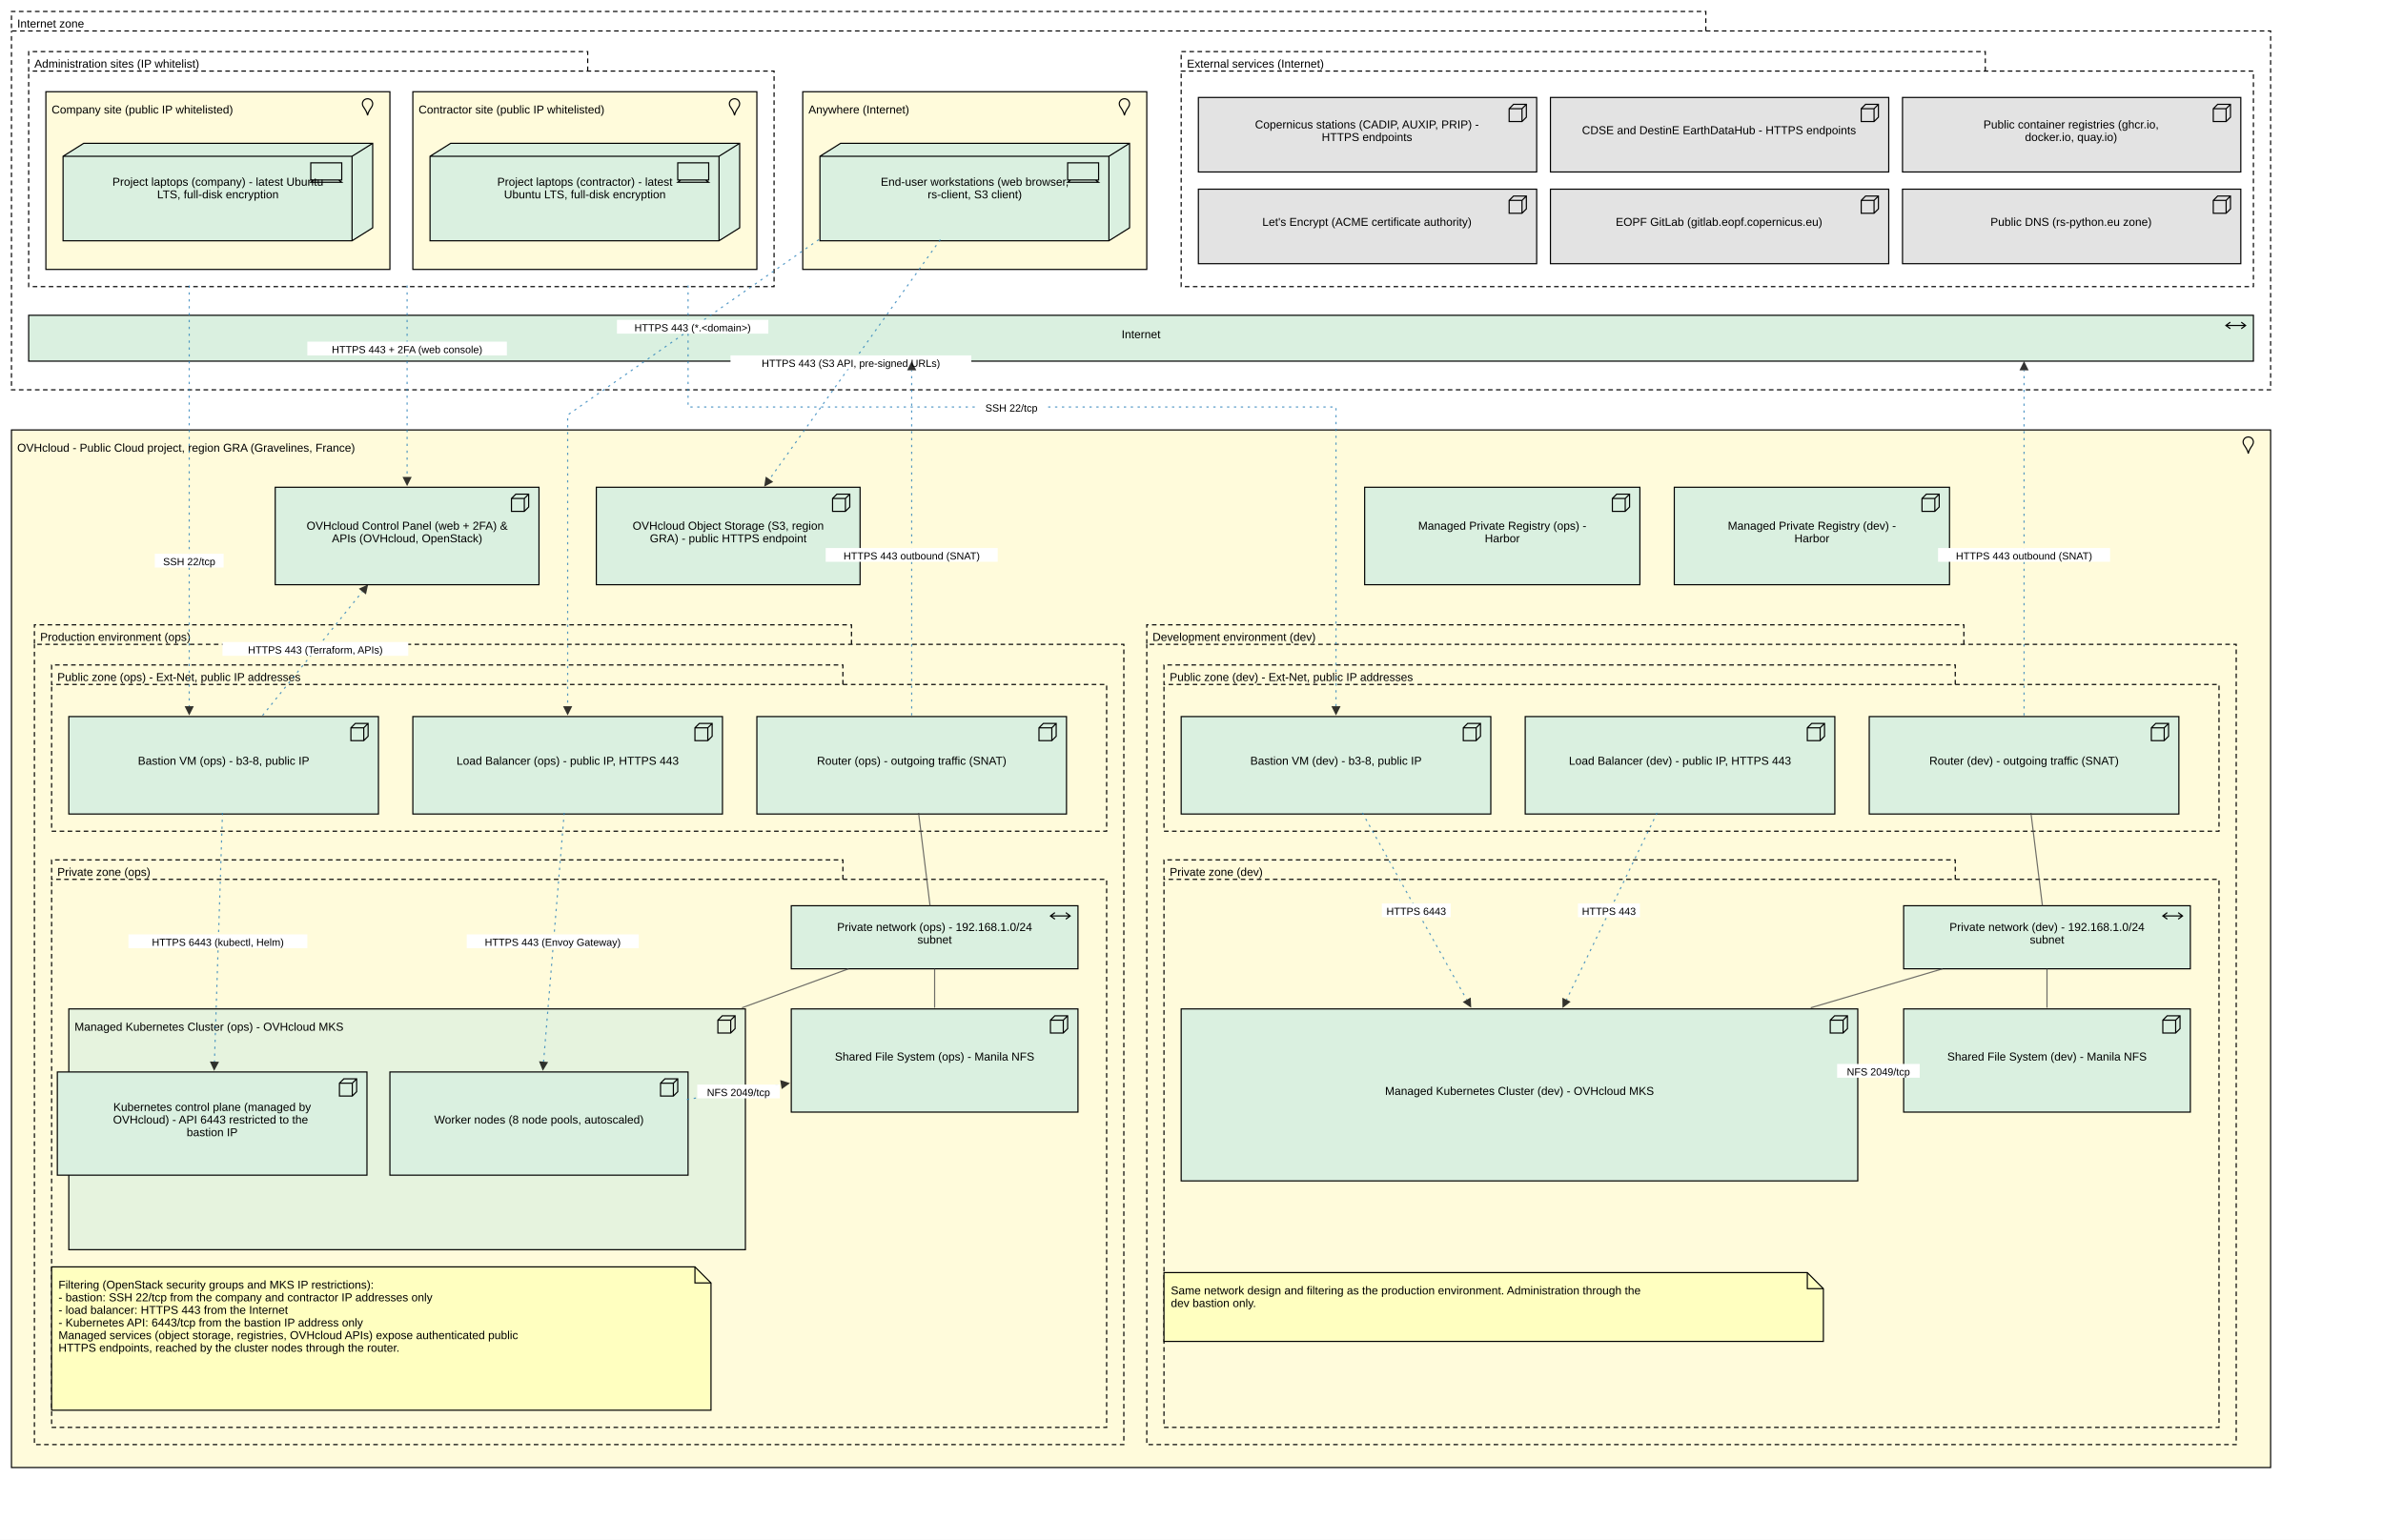
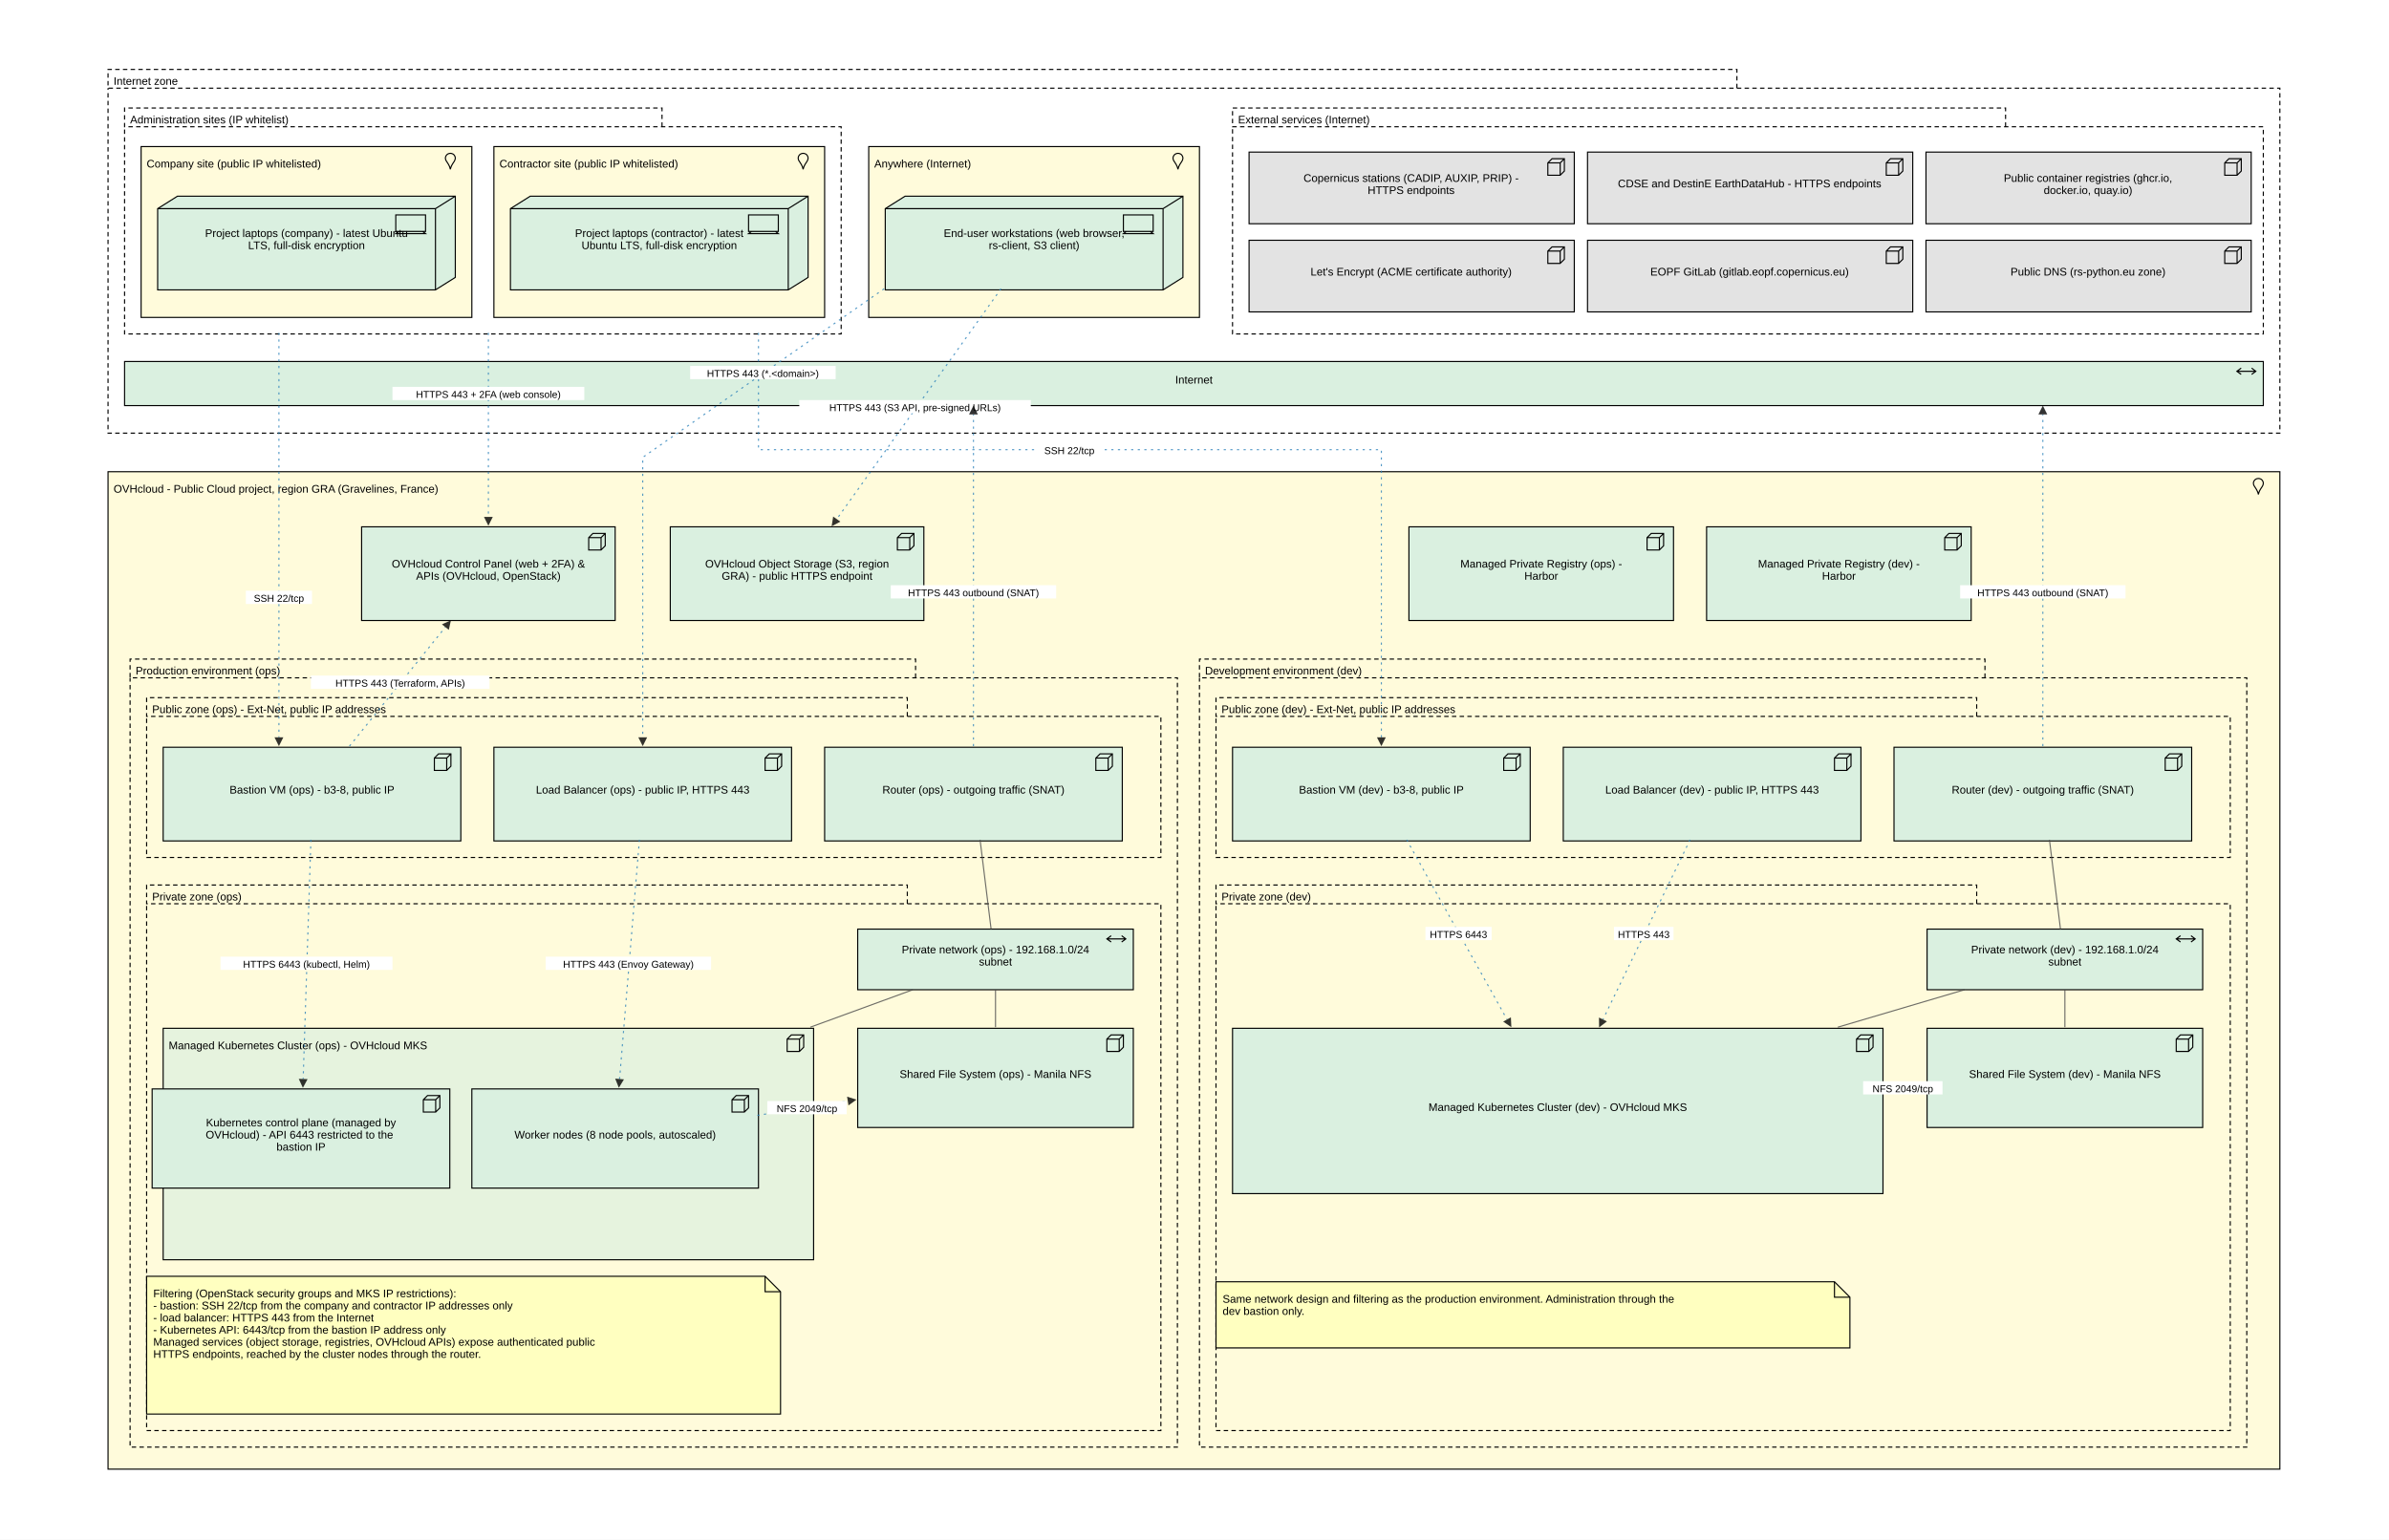
- <svg xmlns="http://www.w3.org/2000/svg" width="2078" height="1343" viewBox="0 0 2078 1343">
+ <svg xmlns="http://www.w3.org/2000/svg" width="2167" height="1397" viewBox="-88 -53 2167 1397">
  <defs>
    <marker id="arrowhead" markerWidth="8" markerHeight="8" refX="6" refY="4" orient="auto">
      <polygon points="0 0, 8 4, 0 8" fill="black" />
    </marker>
    <marker id="arrow-filled" markerWidth="8" markerHeight="8" refX="0" refY="4" orient="auto">
      <polygon points="0 0, 8 4, 0 8" fill="black" />
    </marker>
    <marker id="arrow-hollow" markerWidth="8" markerHeight="8" refX="0" refY="4" orient="auto">
      <polygon points="0 0, 8 4, 0 8" fill="white" stroke="black" stroke-width="1" />
    </marker>
    <marker id="arrow-start" markerWidth="8" markerHeight="8" refX="0" refY="4" orient="auto">
      <polygon points="8 0, 0 4, 8 8" fill="black" />
    </marker>
    <marker id="diamond-filled" markerWidth="8" markerHeight="8" refX="8" refY="4" orient="auto">
      <polygon points="4 0, 8 4, 4 8, 0 4" fill="black" />
    </marker>
    <marker id="diamond-hollow" markerWidth="8" markerHeight="8" refX="8" refY="4" orient="auto">
      <polygon points="4 0, 8 4, 4 8, 0 4" fill="white" stroke="black" stroke-width="1" />
    </marker>
  </defs>
-   <rect x="0" y="0" width="2078" height="1343" fill="white" stroke="none" />
+   <rect x="-88" y="-53" width="2167" height="1397" fill="white" stroke="none" />
  <g class="node">
    <path d="M 1487.5 27.0 L 1487.5 10.0 L 10.0 10.0 L 10.0 27.0 L 1980.0 27.0 L 1980.0 340.0 L 10.0 340.0 L 10.0 27.0" fill="none" stroke="black" stroke-width="1" stroke-dasharray="4,3" />
    <text x="15" y="24" text-anchor="start" font-family="Arial, sans-serif" font-size="10" fill="black">Internet zone</text>
    <g class="node">
      <path d="M 512.5 62.0 L 512.5 45.0 L 25.0 45.0 L 25.0 62.0 L 675.0 62.0 L 675.0 250.0 L 25.0 250.0 L 25.0 62.0" fill="none" stroke="black" stroke-width="1" stroke-dasharray="4,3" />
      <text x="30" y="59" text-anchor="start" font-family="Arial, sans-serif" font-size="10" fill="black">Administration sites (IP whitelist)</text>
      <g class="node">
        <rect x="40" y="80" width="300" height="155" fill="#fffbdb" stroke="none" />
        <rect x="40" y="80" width="300" height="155" fill="none" stroke="black" stroke-width="1" />
        <path d="M 320.5 100.6 C 320.2 98.9 319.6 97.6 318.9 96.3 C 318.4 95.4 317.7 94.5 317.2 93.6 C 317 93.3 316.8 93 316.6 92.7 C 316.3 92.1 316 91.4 316 90.4 C 316 89.5 316.3 88.8 316.7 88.2 C 317.3 87.2 318.4 86.4 319.8 86.2 C 321 86 322.1 86.3 322.8 86.7 C 323.5 87.1 324 87.6 324.3 88.2 C 324.7 88.8 325 89.5 325 90.4 C 325 90.9 324.9 91.3 324.8 91.7 C 324.7 92.1 324.5 92.4 324.4 92.7 C 324.1 93.4 323.7 93.9 323.3 94.5 C 322.1 96.3 321 98.1 320.5 100.6 Z" fill="none" stroke="black" stroke-width="1" />
        <text x="45" y="99" text-anchor="start" font-family="Arial, sans-serif" font-size="10" fill="black">Company site (public IP whitelisted)</text>
        <g class="node">
          <path d="M 55 136.3 L 73 125 L 325 125 L 325 198.7 L 307 210 L 55 210 Z M 55 136.3 L 307 136.3 L 307 210 M 325 125 L 307 136.3 M 273.7 157 L 271 159 L 298 159 L 295.3 157 M 271 142 L 298 142 L 298 157 L 271 157 Z" fill="#daf0e0" stroke="none" />
          <path d="M 55 136.3 L 73 125 L 325 125 L 325 198.7 L 307 210 L 55 210 Z M 55 136.3 L 307 136.3 L 307 210 M 325 125 L 307 136.3 M 273.7 157 L 271 159 L 298 159 L 295.3 157 M 271 142 L 298 142 L 298 157 L 271 157 Z" fill="none" stroke="black" stroke-width="1" />
          <text x="190" y="162" text-anchor="middle" font-family="Arial, sans-serif" font-size="10" fill="black">Project laptops (company) - latest Ubuntu<tspan x="190" dy="11">LTS, full-disk encryption</tspan>
          </text>
        </g>
      </g>
      <g class="node">
        <rect x="360" y="80" width="300" height="155" fill="#fffbdb" stroke="none" />
        <rect x="360" y="80" width="300" height="155" fill="none" stroke="black" stroke-width="1" />
        <path d="M 640.5 100.6 C 640.2 98.9 639.6 97.6 638.9 96.3 C 638.4 95.4 637.7 94.5 637.2 93.6 C 637 93.3 636.8 93 636.6 92.7 C 636.3 92.1 636 91.4 636 90.4 C 636 89.5 636.3 88.8 636.7 88.2 C 637.3 87.2 638.4 86.4 639.8 86.2 C 641 86 642.1 86.3 642.8 86.7 C 643.5 87.1 644 87.6 644.3 88.2 C 644.7 88.8 645 89.5 645 90.4 C 645 90.9 644.9 91.3 644.8 91.7 C 644.7 92.1 644.5 92.4 644.4 92.7 C 644.1 93.4 643.7 93.9 643.3 94.5 C 642.1 96.3 641 98.1 640.5 100.6 Z" fill="none" stroke="black" stroke-width="1" />
        <text x="365" y="99" text-anchor="start" font-family="Arial, sans-serif" font-size="10" fill="black">Contractor site (public IP whitelisted)</text>
        <g class="node">
          <path d="M 375 136.3 L 393 125 L 645 125 L 645 198.7 L 627 210 L 375 210 Z M 375 136.3 L 627 136.3 L 627 210 M 645 125 L 627 136.3 M 593.7 157 L 591 159 L 618 159 L 615.3 157 M 591 142 L 618 142 L 618 157 L 591 157 Z" fill="#daf0e0" stroke="none" />
          <path d="M 375 136.3 L 393 125 L 645 125 L 645 198.7 L 627 210 L 375 210 Z M 375 136.3 L 627 136.3 L 627 210 M 645 125 L 627 136.3 M 593.7 157 L 591 159 L 618 159 L 615.3 157 M 591 142 L 618 142 L 618 157 L 591 157 Z" fill="none" stroke="black" stroke-width="1" />
          <text x="510" y="162" text-anchor="middle" font-family="Arial, sans-serif" font-size="10" fill="black">Project laptops (contractor) - latest<tspan x="510" dy="11">Ubuntu LTS, full-disk encryption</tspan>
          </text>
        </g>
      </g>
    </g>
    <g class="node">
      <rect x="700" y="80" width="300" height="155" fill="#fffbdb" stroke="none" />
      <rect x="700" y="80" width="300" height="155" fill="none" stroke="black" stroke-width="1" />
      <path d="M 980.5 100.6 C 980.2 98.9 979.6 97.6 978.9 96.3 C 978.4 95.4 977.7 94.5 977.2 93.6 C 977 93.3 976.8 93 976.6 92.7 C 976.3 92.1 976 91.4 976 90.4 C 976 89.5 976.3 88.8 976.7 88.2 C 977.3 87.2 978.4 86.4 979.8 86.2 C 981 86 982.1 86.3 982.8 86.7 C 983.5 87.1 984 87.6 984.3 88.2 C 984.7 88.8 985 89.5 985 90.4 C 985 90.9 984.9 91.3 984.8 91.7 C 984.7 92.1 984.5 92.4 984.4 92.7 C 984.1 93.4 983.7 93.9 983.3 94.5 C 982.1 96.3 981 98.1 980.5 100.6 Z" fill="none" stroke="black" stroke-width="1" />
      <text x="705" y="99" text-anchor="start" font-family="Arial, sans-serif" font-size="10" fill="black">Anywhere (Internet)</text>
      <g class="node">
        <path d="M 715 136.3 L 733 125 L 985 125 L 985 198.7 L 967 210 L 715 210 Z M 715 136.3 L 967 136.3 L 967 210 M 985 125 L 967 136.3 M 933.7 157 L 931 159 L 958 159 L 955.3 157 M 931 142 L 958 142 L 958 157 L 931 157 Z" fill="#daf0e0" stroke="none" />
        <path d="M 715 136.3 L 733 125 L 985 125 L 985 198.7 L 967 210 L 715 210 Z M 715 136.3 L 967 136.3 L 967 210 M 985 125 L 967 136.3 M 933.7 157 L 931 159 L 958 159 L 955.3 157 M 931 142 L 958 142 L 958 157 L 931 157 Z" fill="none" stroke="black" stroke-width="1" />
        <text x="850" y="162" text-anchor="middle" font-family="Arial, sans-serif" font-size="10" fill="black">End-user workstations (web browser,<tspan x="850" dy="11">rs-client, S3 client)</tspan>
        </text>
      </g>
    </g>
    <g class="node">
      <path d="M 1731.2 62.0 L 1731.2 45.0 L 1030.0 45.0 L 1030.0 62.0 L 1965.0 62.0 L 1965.0 250.0 L 1030.0 250.0 L 1030.0 62.0" fill="none" stroke="black" stroke-width="1" stroke-dasharray="4,3" />
      <text x="1035" y="59" text-anchor="start" font-family="Arial, sans-serif" font-size="10" fill="black">External services (Internet)</text>
      <g class="node">
        <rect x="1045" y="85" width="295" height="65" fill="#E3E3E3" stroke="none" />
        <rect x="1045" y="85" width="295" height="65" fill="none" stroke="black" stroke-width="1" />
        <path d="M 1316 94.8 L 1319.8 91 L 1331 91 L 1331 102.2 L 1327.2 106 L 1316 106 Z M 1316 94.8 L 1327.2 94.8 L 1327.2 106 M 1331 91 L 1327.2 94.8" fill="none" stroke="black" stroke-width="1" />
        <text x="1192" y="112" text-anchor="middle" font-family="Arial, sans-serif" font-size="10" fill="black">Copernicus stations (CADIP, AUXIP, PRIP) -<tspan x="1192" dy="11">HTTPS endpoints</tspan>
        </text>
      </g>
      <g class="node">
        <rect x="1352" y="85" width="295" height="65" fill="#E3E3E3" stroke="none" />
        <rect x="1352" y="85" width="295" height="65" fill="none" stroke="black" stroke-width="1" />
        <path d="M 1623 94.8 L 1626.8 91 L 1638 91 L 1638 102.2 L 1634.2 106 L 1623 106 Z M 1623 94.8 L 1634.2 94.8 L 1634.2 106 M 1638 91 L 1634.2 94.8" fill="none" stroke="black" stroke-width="1" />
        <text x="1499" y="117" text-anchor="middle" font-family="Arial, sans-serif" font-size="10" fill="black">CDSE and DestinE EarthDataHub - HTTPS endpoints</text>
      </g>
      <g class="node">
        <rect x="1659" y="85" width="295" height="65" fill="#E3E3E3" stroke="none" />
        <rect x="1659" y="85" width="295" height="65" fill="none" stroke="black" stroke-width="1" />
        <path d="M 1930 94.8 L 1933.8 91 L 1945 91 L 1945 102.2 L 1941.2 106 L 1930 106 Z M 1930 94.8 L 1941.2 94.8 L 1941.2 106 M 1945 91 L 1941.2 94.8" fill="none" stroke="black" stroke-width="1" />
        <text x="1806" y="112" text-anchor="middle" font-family="Arial, sans-serif" font-size="10" fill="black">Public container registries (ghcr.io,<tspan x="1806" dy="11">docker.io, quay.io)</tspan>
        </text>
      </g>
      <g class="node">
        <rect x="1045" y="165" width="295" height="65" fill="#E3E3E3" stroke="none" />
        <rect x="1045" y="165" width="295" height="65" fill="none" stroke="black" stroke-width="1" />
        <path d="M 1316 174.8 L 1319.8 171 L 1331 171 L 1331 182.2 L 1327.2 186 L 1316 186 Z M 1316 174.8 L 1327.2 174.8 L 1327.2 186 M 1331 171 L 1327.2 174.8" fill="none" stroke="black" stroke-width="1" />
        <text x="1192" y="197" text-anchor="middle" font-family="Arial, sans-serif" font-size="10" fill="black">Let's Encrypt (ACME certificate authority)</text>
      </g>
      <g class="node">
        <rect x="1352" y="165" width="295" height="65" fill="#E3E3E3" stroke="none" />
        <rect x="1352" y="165" width="295" height="65" fill="none" stroke="black" stroke-width="1" />
        <path d="M 1623 174.8 L 1626.8 171 L 1638 171 L 1638 182.2 L 1634.2 186 L 1623 186 Z M 1623 174.8 L 1634.2 174.8 L 1634.2 186 M 1638 171 L 1634.2 174.8" fill="none" stroke="black" stroke-width="1" />
        <text x="1499" y="197" text-anchor="middle" font-family="Arial, sans-serif" font-size="10" fill="black">EOPF GitLab (gitlab.eopf.copernicus.eu)</text>
      </g>
      <g class="node">
        <rect x="1659" y="165" width="295" height="65" fill="#E3E3E3" stroke="none" />
        <rect x="1659" y="165" width="295" height="65" fill="none" stroke="black" stroke-width="1" />
        <path d="M 1930 174.8 L 1933.8 171 L 1945 171 L 1945 182.2 L 1941.2 186 L 1930 186 Z M 1930 174.8 L 1941.2 174.8 L 1941.2 186 M 1945 171 L 1941.2 174.8" fill="none" stroke="black" stroke-width="1" />
        <text x="1806" y="197" text-anchor="middle" font-family="Arial, sans-serif" font-size="10" fill="black">Public DNS (rs-python.eu zone)</text>
      </g>
    </g>
    <g class="node">
      <rect x="25" y="275" width="1940" height="40" fill="#daf0e0" stroke="none" />
      <rect x="25" y="275" width="1940" height="40" fill="none" stroke="black" stroke-width="1" />
      <path d="M 1941 283.9 L 1958.2 283.9 M 1954.4 281 L 1958.2 283.9 L 1954.4 286.7 M 1944.9 286.7 L 1941 283.9 L 1944.9 281" fill="none" stroke="black" stroke-width="1" />
      <text x="995" y="295" text-anchor="middle" font-family="Arial, sans-serif" font-size="10" fill="black">Internet</text>
    </g>
  </g>
  <g class="node">
    <rect x="10" y="375" width="1970" height="905" fill="#fffbdb" stroke="none" />
    <rect x="10" y="375" width="1970" height="905" fill="none" stroke="black" stroke-width="1" />
    <path d="M 1960.5 395.6 C 1960.2 393.9 1959.6 392.6 1958.9 391.3 C 1958.4 390.4 1957.7 389.5 1957.2 388.6 C 1957 388.3 1956.8 388 1956.6 387.7 C 1956.3 387.1 1956 386.4 1956 385.4 C 1956 384.5 1956.3 383.8 1956.7 383.2 C 1957.3 382.2 1958.4 381.4 1959.8 381.2 C 1961 381 1962.1 381.3 1962.8 381.7 C 1963.5 382.1 1964 382.6 1964.3 383.2 C 1964.7 383.8 1965 384.5 1965 385.4 C 1965 385.9 1964.9 386.3 1964.8 386.7 C 1964.7 387.1 1964.5 387.4 1964.4 387.7 C 1964.1 388.4 1963.7 388.9 1963.3 389.5 C 1962.1 391.3 1961 393.1 1960.5 395.6 Z" fill="none" stroke="black" stroke-width="1" />
    <text x="15" y="394" text-anchor="start" font-family="Arial, sans-serif" font-size="10" fill="black">OVHcloud - Public Cloud project, region GRA (Gravelines, France)</text>
    <g class="node">
      <rect x="240" y="425" width="230" height="85" fill="#daf0e0" stroke="none" />
      <rect x="240" y="425" width="230" height="85" fill="none" stroke="black" stroke-width="1" />
      <path d="M 446 434.8 L 449.8 431 L 461 431 L 461 442.2 L 457.2 446 L 446 446 Z M 446 434.8 L 457.2 434.8 L 457.2 446 M 461 431 L 457.2 434.8" fill="none" stroke="black" stroke-width="1" />
      <text x="355" y="462" text-anchor="middle" font-family="Arial, sans-serif" font-size="10" fill="black">OVHcloud Control Panel (web + 2FA) &amp;<tspan x="355" dy="11">APIs (OVHcloud, OpenStack)</tspan>
      </text>
    </g>
    <g class="node">
      <rect x="520" y="425" width="230" height="85" fill="#daf0e0" stroke="none" />
      <rect x="520" y="425" width="230" height="85" fill="none" stroke="black" stroke-width="1" />
      <path d="M 726 434.8 L 729.8 431 L 741 431 L 741 442.2 L 737.2 446 L 726 446 Z M 726 434.8 L 737.2 434.8 L 737.2 446 M 741 431 L 737.2 434.8" fill="none" stroke="black" stroke-width="1" />
      <text x="635" y="462" text-anchor="middle" font-family="Arial, sans-serif" font-size="10" fill="black">OVHcloud Object Storage (S3, region<tspan x="635" dy="11">GRA) - public HTTPS endpoint</tspan>
      </text>
    </g>
    <g class="node">
      <rect x="1190" y="425" width="240" height="85" fill="#daf0e0" stroke="none" />
      <rect x="1190" y="425" width="240" height="85" fill="none" stroke="black" stroke-width="1" />
      <path d="M 1406 434.8 L 1409.8 431 L 1421 431 L 1421 442.2 L 1417.2 446 L 1406 446 Z M 1406 434.8 L 1417.2 434.8 L 1417.2 446 M 1421 431 L 1417.2 434.8" fill="none" stroke="black" stroke-width="1" />
      <text x="1310" y="462" text-anchor="middle" font-family="Arial, sans-serif" font-size="10" fill="black">Managed Private Registry (ops) -<tspan x="1310" dy="11">Harbor</tspan>
      </text>
    </g>
    <g class="node">
      <rect x="1460" y="425" width="240" height="85" fill="#daf0e0" stroke="none" />
      <rect x="1460" y="425" width="240" height="85" fill="none" stroke="black" stroke-width="1" />
      <path d="M 1676 434.8 L 1679.8 431 L 1691 431 L 1691 442.2 L 1687.2 446 L 1676 446 Z M 1676 434.8 L 1687.2 434.8 L 1687.2 446 M 1691 431 L 1687.2 434.8" fill="none" stroke="black" stroke-width="1" />
      <text x="1580" y="462" text-anchor="middle" font-family="Arial, sans-serif" font-size="10" fill="black">Managed Private Registry (dev) -<tspan x="1580" dy="11">Harbor</tspan>
      </text>
    </g>
    <g class="node">
      <path d="M 742.5 562.0 L 742.5 545.0 L 30.0 545.0 L 30.0 562.0 L 980.0 562.0 L 980.0 1260.0 L 30.0 1260.0 L 30.0 562.0" fill="none" stroke="black" stroke-width="1" stroke-dasharray="4,3" />
      <text x="35" y="559" text-anchor="start" font-family="Arial, sans-serif" font-size="10" fill="black">Production environment (ops)</text>
      <g class="node">
        <path d="M 735.0 597.0 L 735.0 580.0 L 45.0 580.0 L 45.0 597.0 L 965.0 597.0 L 965.0 725.0 L 45.0 725.0 L 45.0 597.0" fill="none" stroke="black" stroke-width="1" stroke-dasharray="4,3" />
        <text x="50" y="594" text-anchor="start" font-family="Arial, sans-serif" font-size="10" fill="black">Public zone (ops) - Ext-Net, public IP addresses</text>
        <g class="node">
          <rect x="60" y="625" width="270" height="85" fill="#daf0e0" stroke="none" />
          <rect x="60" y="625" width="270" height="85" fill="none" stroke="black" stroke-width="1" />
          <path d="M 306 634.8 L 309.8 631 L 321 631 L 321 642.2 L 317.2 646 L 306 646 Z M 306 634.8 L 317.2 634.8 L 317.2 646 M 321 631 L 317.2 634.8" fill="none" stroke="black" stroke-width="1" />
          <text x="195" y="667" text-anchor="middle" font-family="Arial, sans-serif" font-size="10" fill="black">Bastion VM (ops) - b3-8, public IP</text>
        </g>
        <g class="node">
          <rect x="360" y="625" width="270" height="85" fill="#daf0e0" stroke="none" />
          <rect x="360" y="625" width="270" height="85" fill="none" stroke="black" stroke-width="1" />
          <path d="M 606 634.8 L 609.8 631 L 621 631 L 621 642.2 L 617.2 646 L 606 646 Z M 606 634.8 L 617.2 634.8 L 617.2 646 M 621 631 L 617.2 634.8" fill="none" stroke="black" stroke-width="1" />
          <text x="495" y="667" text-anchor="middle" font-family="Arial, sans-serif" font-size="10" fill="black">Load Balancer (ops) - public IP, HTTPS 443</text>
        </g>
        <g class="node">
          <rect x="660" y="625" width="270" height="85" fill="#daf0e0" stroke="none" />
          <rect x="660" y="625" width="270" height="85" fill="none" stroke="black" stroke-width="1" />
          <path d="M 906 634.8 L 909.8 631 L 921 631 L 921 642.2 L 917.2 646 L 906 646 Z M 906 634.8 L 917.2 634.8 L 917.2 646 M 921 631 L 917.2 634.8" fill="none" stroke="black" stroke-width="1" />
          <text x="795" y="667" text-anchor="middle" font-family="Arial, sans-serif" font-size="10" fill="black">Router (ops) - outgoing traffic (SNAT)</text>
        </g>
      </g>
      <g class="node">
        <path d="M 735.0 767.0 L 735.0 750.0 L 45.0 750.0 L 45.0 767.0 L 965.0 767.0 L 965.0 1245.0 L 45.0 1245.0 L 45.0 767.0" fill="none" stroke="black" stroke-width="1" stroke-dasharray="4,3" />
        <text x="50" y="764" text-anchor="start" font-family="Arial, sans-serif" font-size="10" fill="black">Private zone (ops)</text>
        <g class="node">
          <rect x="690" y="790" width="250" height="55" fill="#daf0e0" stroke="none" />
          <rect x="690" y="790" width="250" height="55" fill="none" stroke="black" stroke-width="1" />
          <path d="M 916 798.9 L 933.2 798.9 M 929.4 796 L 933.2 798.9 L 929.4 801.7 M 919.9 801.7 L 916 798.9 L 919.9 796" fill="none" stroke="black" stroke-width="1" />
          <text x="815" y="812" text-anchor="middle" font-family="Arial, sans-serif" font-size="10" fill="black">Private network (ops) - 192.168.1.0/24<tspan x="815" dy="11">subnet</tspan>
          </text>
        </g>
        <g class="node">
          <rect x="60" y="880" width="590" height="210" fill="#E6F3DE" stroke="none" />
          <rect x="60" y="880" width="590" height="210" fill="none" stroke="black" stroke-width="1" />
          <path d="M 626 889.8 L 629.8 886 L 641 886 L 641 897.2 L 637.2 901 L 626 901 Z M 626 889.8 L 637.2 889.8 L 637.2 901 M 641 886 L 637.2 889.8" fill="none" stroke="black" stroke-width="1" />
          <text x="65" y="899" text-anchor="start" font-family="Arial, sans-serif" font-size="10" fill="black">Managed Kubernetes Cluster (ops) - OVHcloud MKS</text>
          <g class="node">
            <rect x="50" y="935" width="270" height="90" fill="#daf0e0" stroke="none" />
            <rect x="50" y="935" width="270" height="90" fill="none" stroke="black" stroke-width="1" />
            <path d="M 296 944.8 L 299.8 941 L 311 941 L 311 952.2 L 307.2 956 L 296 956 Z M 296 944.8 L 307.2 944.8 L 307.2 956 M 311 941 L 307.2 944.8" fill="none" stroke="black" stroke-width="1" />
            <text x="185" y="969" text-anchor="middle" font-family="Arial, sans-serif" font-size="10" fill="black">Kubernetes control plane (managed by<tspan x="185" dy="11">OVHcloud) - API 6443 restricted to the</tspan>
              <tspan x="185" dy="11">bastion IP</tspan>
            </text>
          </g>
          <g class="node">
            <rect x="340" y="935" width="260" height="90" fill="#daf0e0" stroke="none" />
            <rect x="340" y="935" width="260" height="90" fill="none" stroke="black" stroke-width="1" />
            <path d="M 576 944.8 L 579.8 941 L 591 941 L 591 952.2 L 587.2 956 L 576 956 Z M 576 944.8 L 587.2 944.8 L 587.2 956 M 591 941 L 587.2 944.8" fill="none" stroke="black" stroke-width="1" />
            <text x="470" y="980" text-anchor="middle" font-family="Arial, sans-serif" font-size="10" fill="black">Worker nodes (8 node pools, autoscaled)</text>
          </g>
        </g>
        <g class="node">
          <rect x="690" y="880" width="250" height="90" fill="#daf0e0" stroke="none" />
          <rect x="690" y="880" width="250" height="90" fill="none" stroke="black" stroke-width="1" />
          <path d="M 916 889.8 L 919.8 886 L 931 886 L 931 897.2 L 927.2 901 L 916 901 Z M 916 889.8 L 927.2 889.8 L 927.2 901 M 931 886 L 927.2 889.8" fill="none" stroke="black" stroke-width="1" />
          <text x="815" y="925" text-anchor="middle" font-family="Arial, sans-serif" font-size="10" fill="black">Shared File System (ops) - Manila NFS</text>
        </g>
        <g class="node">
          <path d="M 45.0 1105.0 L 606.0 1105.0 L 620.0 1119.0 L 620.0 1230.0 L 45.0 1230.0 Z" fill="#FFFFC0" stroke="black" stroke-width="1" />
          <path d="M 606.0 1105.0 L 606.0 1119.0 L 620.0 1119.0" fill="none" stroke="black" stroke-width="1" />
          <text x="51" y="1124" text-anchor="start" font-family="Arial, sans-serif" font-size="10" fill="black">Filtering (OpenStack security groups and MKS IP restrictions):<tspan x="51" dy="11">- bastion: SSH 22/tcp from the company and contractor IP addresses only</tspan>
            <tspan x="51" dy="11">- load balancer: HTTPS 443 from the Internet</tspan>
            <tspan x="51" dy="11">- Kubernetes API: 6443/tcp from the bastion IP address only</tspan>
            <tspan x="51" dy="11">Managed services (object storage, registries, OVHcloud APIs) expose authenticated public</tspan>
            <tspan x="51" dy="11">HTTPS endpoints, reached by the cluster nodes through the router.</tspan>
          </text>
        </g>
      </g>
    </g>
    <g class="node">
      <path d="M 1712.5 562.0 L 1712.5 545.0 L 1000.0 545.0 L 1000.0 562.0 L 1950.0 562.0 L 1950.0 1260.0 L 1000.0 1260.0 L 1000.0 562.0" fill="none" stroke="black" stroke-width="1" stroke-dasharray="4,3" />
      <text x="1005" y="559" text-anchor="start" font-family="Arial, sans-serif" font-size="10" fill="black">Development environment (dev)</text>
      <g class="node">
        <path d="M 1705.0 597.0 L 1705.0 580.0 L 1015.0 580.0 L 1015.0 597.0 L 1935.0 597.0 L 1935.0 725.0 L 1015.0 725.0 L 1015.0 597.0" fill="none" stroke="black" stroke-width="1" stroke-dasharray="4,3" />
        <text x="1020" y="594" text-anchor="start" font-family="Arial, sans-serif" font-size="10" fill="black">Public zone (dev) - Ext-Net, public IP addresses</text>
        <g class="node">
          <rect x="1030" y="625" width="270" height="85" fill="#daf0e0" stroke="none" />
          <rect x="1030" y="625" width="270" height="85" fill="none" stroke="black" stroke-width="1" />
          <path d="M 1276 634.8 L 1279.8 631 L 1291 631 L 1291 642.2 L 1287.2 646 L 1276 646 Z M 1276 634.8 L 1287.2 634.8 L 1287.2 646 M 1291 631 L 1287.2 634.8" fill="none" stroke="black" stroke-width="1" />
          <text x="1165" y="667" text-anchor="middle" font-family="Arial, sans-serif" font-size="10" fill="black">Bastion VM (dev) - b3-8, public IP</text>
        </g>
        <g class="node">
          <rect x="1330" y="625" width="270" height="85" fill="#daf0e0" stroke="none" />
          <rect x="1330" y="625" width="270" height="85" fill="none" stroke="black" stroke-width="1" />
          <path d="M 1576 634.8 L 1579.8 631 L 1591 631 L 1591 642.2 L 1587.2 646 L 1576 646 Z M 1576 634.8 L 1587.2 634.8 L 1587.2 646 M 1591 631 L 1587.2 634.8" fill="none" stroke="black" stroke-width="1" />
          <text x="1465" y="667" text-anchor="middle" font-family="Arial, sans-serif" font-size="10" fill="black">Load Balancer (dev) - public IP, HTTPS 443</text>
        </g>
        <g class="node">
          <rect x="1630" y="625" width="270" height="85" fill="#daf0e0" stroke="none" />
          <rect x="1630" y="625" width="270" height="85" fill="none" stroke="black" stroke-width="1" />
          <path d="M 1876 634.8 L 1879.8 631 L 1891 631 L 1891 642.2 L 1887.2 646 L 1876 646 Z M 1876 634.8 L 1887.2 634.8 L 1887.2 646 M 1891 631 L 1887.2 634.8" fill="none" stroke="black" stroke-width="1" />
          <text x="1765" y="667" text-anchor="middle" font-family="Arial, sans-serif" font-size="10" fill="black">Router (dev) - outgoing traffic (SNAT)</text>
        </g>
      </g>
      <g class="node">
        <path d="M 1705.0 767.0 L 1705.0 750.0 L 1015.0 750.0 L 1015.0 767.0 L 1935.0 767.0 L 1935.0 1245.0 L 1015.0 1245.0 L 1015.0 767.0" fill="none" stroke="black" stroke-width="1" stroke-dasharray="4,3" />
        <text x="1020" y="764" text-anchor="start" font-family="Arial, sans-serif" font-size="10" fill="black">Private zone (dev)</text>
        <g class="node">
          <rect x="1660" y="790" width="250" height="55" fill="#daf0e0" stroke="none" />
          <rect x="1660" y="790" width="250" height="55" fill="none" stroke="black" stroke-width="1" />
          <path d="M 1886 798.9 L 1903.2 798.9 M 1899.4 796 L 1903.2 798.9 L 1899.4 801.7 M 1889.9 801.7 L 1886 798.9 L 1889.9 796" fill="none" stroke="black" stroke-width="1" />
          <text x="1785" y="812" text-anchor="middle" font-family="Arial, sans-serif" font-size="10" fill="black">Private network (dev) - 192.168.1.0/24<tspan x="1785" dy="11">subnet</tspan>
          </text>
        </g>
        <g class="node">
          <rect x="1030" y="880" width="590" height="150" fill="#daf0e0" stroke="none" />
          <rect x="1030" y="880" width="590" height="150" fill="none" stroke="black" stroke-width="1" />
          <path d="M 1596 889.8 L 1599.8 886 L 1611 886 L 1611 897.2 L 1607.2 901 L 1596 901 Z M 1596 889.8 L 1607.2 889.8 L 1607.2 901 M 1611 886 L 1607.2 889.8" fill="none" stroke="black" stroke-width="1" />
          <text x="1325" y="955" text-anchor="middle" font-family="Arial, sans-serif" font-size="10" fill="black">Managed Kubernetes Cluster (dev) - OVHcloud MKS</text>
        </g>
        <g class="node">
          <rect x="1660" y="880" width="250" height="90" fill="#daf0e0" stroke="none" />
          <rect x="1660" y="880" width="250" height="90" fill="none" stroke="black" stroke-width="1" />
          <path d="M 1886 889.8 L 1889.8 886 L 1901 886 L 1901 897.2 L 1897.2 901 L 1886 901 Z M 1886 889.8 L 1897.2 889.8 L 1897.2 901 M 1901 886 L 1897.2 889.8" fill="none" stroke="black" stroke-width="1" />
          <text x="1785" y="925" text-anchor="middle" font-family="Arial, sans-serif" font-size="10" fill="black">Shared File System (dev) - Manila NFS</text>
        </g>
        <g class="node">
          <path d="M 1015.0 1110.0 L 1576.0 1110.0 L 1590.0 1124.0 L 1590.0 1170.0 L 1015.0 1170.0 Z" fill="#FFFFC0" stroke="black" stroke-width="1" />
          <path d="M 1576.0 1110.0 L 1576.0 1124.0 L 1590.0 1124.0" fill="none" stroke="black" stroke-width="1" />
          <text x="1021" y="1129" text-anchor="start" font-family="Arial, sans-serif" font-size="10" fill="black">Same network design and filtering as the production environment. Administration through the<tspan x="1021" dy="11">dev bastion only.</tspan>
          </text>
        </g>
      </g>
    </g>
  </g>
  <polyline points="801,709 811,790" fill="none" stroke="#4A4A4A" stroke-width="1.0" opacity="0.8" />
  <polyline points="647,879 740,845" fill="none" stroke="#4A4A4A" stroke-width="1.0" opacity="0.8" />
  <polyline points="815,879 815,845" fill="none" stroke="#4A4A4A" stroke-width="1.0" opacity="0.8" />
  <polyline points="1771,709 1781,790" fill="none" stroke="#4A4A4A" stroke-width="1.0" opacity="0.8" />
  <polyline points="1579,879 1694,845" fill="none" stroke="#4A4A4A" stroke-width="1.0" opacity="0.8" />
  <polyline points="1785,879 1785,845" fill="none" stroke="#4A4A4A" stroke-width="1.0" opacity="0.8" />
  <polyline points="165,249 165,355 165,616" fill="none" stroke="#2980B9" stroke-width="1.0" opacity="0.8" stroke-dasharray="2,4" marker-end="url(#arrow-filled)" />
  <g class="connection-label">
    <rect x="135" y="483" width="60" height="12" fill="white" stroke="none" />
    <text x="165" y="493" text-anchor="middle" font-family="Arial, sans-serif" font-size="9" fill="black">SSH 22/tcp</text>
  </g>
  <polyline points="355,249 355,360 355,416" fill="none" stroke="#2980B9" stroke-width="1.0" opacity="0.8" stroke-dasharray="2,4" marker-end="url(#arrow-filled)" />
  <g class="connection-label">
    <rect x="268" y="298" width="174" height="12" fill="white" stroke="none" />
    <text x="355" y="308" text-anchor="middle" font-family="Arial, sans-serif" font-size="9" fill="black">HTTPS 443 + 2FA (web console)</text>
  </g>
  <polyline points="600,249 600,355 1165,355 1165,616" fill="none" stroke="#2980B9" stroke-width="1.0" opacity="0.8" stroke-dasharray="2,4" marker-end="url(#arrow-filled)" />
  <g class="connection-label">
    <rect x="852" y="349" width="60" height="12" fill="white" stroke="none" />
    <text x="882" y="359" text-anchor="middle" font-family="Arial, sans-serif" font-size="9" fill="black">SSH 22/tcp</text>
  </g>
  <polyline points="714,209 495,362 495,616" fill="none" stroke="#2980B9" stroke-width="1.0" opacity="0.8" stroke-dasharray="2,4" marker-end="url(#arrow-filled)" />
  <g class="connection-label">
    <rect x="538" y="279" width="132" height="12" fill="white" stroke="none" />
    <text x="604" y="289" text-anchor="middle" font-family="Arial, sans-serif" font-size="9" fill="black">HTTPS 443 (*.&lt;domain&gt;)</text>
  </g>
  <polyline points="820,209 671,418" fill="none" stroke="#2980B9" stroke-width="1.0" opacity="0.8" stroke-dasharray="2,4" marker-end="url(#arrow-filled)" />
  <g class="connection-label">
    <rect x="637" y="310" width="210" height="12" fill="white" stroke="none" />
    <text x="742" y="320" text-anchor="middle" font-family="Arial, sans-serif" font-size="9" fill="black">HTTPS 443 (S3 API, pre-signed URLs)</text>
  </g>
  <polyline points="194,709 187,926" fill="none" stroke="#2980B9" stroke-width="1.0" opacity="0.8" stroke-dasharray="2,4" marker-end="url(#arrow-filled)" />
  <g class="connection-label">
    <rect x="112" y="815" width="156" height="12" fill="white" stroke="none" />
    <text x="190" y="825" text-anchor="middle" font-family="Arial, sans-serif" font-size="9" fill="black">HTTPS 6443 (kubectl, Helm)</text>
  </g>
  <polyline points="229,624 316,516" fill="none" stroke="#2980B9" stroke-width="1.0" opacity="0.8" stroke-dasharray="2,4" marker-end="url(#arrow-filled)" />
  <g class="connection-label">
    <rect x="194" y="560" width="162" height="12" fill="white" stroke="none" />
    <text x="275" y="570" text-anchor="middle" font-family="Arial, sans-serif" font-size="9" fill="black">HTTPS 443 (Terraform, APIs)</text>
  </g>
  <polyline points="492,709 474,926" fill="none" stroke="#2980B9" stroke-width="1.0" opacity="0.8" stroke-dasharray="2,4" marker-end="url(#arrow-filled)" />
  <g class="connection-label">
    <rect x="407" y="815" width="150" height="12" fill="white" stroke="none" />
    <text x="482" y="825" text-anchor="middle" font-family="Arial, sans-serif" font-size="9" fill="black">HTTPS 443 (Envoy Gateway)</text>
  </g>
  <polyline points="599,959 681,946" fill="none" stroke="#2980B9" stroke-width="1.0" opacity="0.8" stroke-dasharray="2,4" marker-end="url(#arrow-filled)" />
  <g class="connection-label">
    <rect x="608" y="946" width="72" height="12" fill="white" stroke="none" />
    <text x="644" y="956" text-anchor="middle" font-family="Arial, sans-serif" font-size="9" fill="black">NFS 2049/tcp</text>
  </g>
  <polyline points="795,624 795,345 795,323" fill="none" stroke="#2980B9" stroke-width="1.0" opacity="0.8" stroke-dasharray="2,4" marker-end="url(#arrow-filled)" />
  <g class="connection-label">
    <rect x="720" y="478" width="150" height="12" fill="white" stroke="none" />
    <text x="795" y="488" text-anchor="middle" font-family="Arial, sans-serif" font-size="9" fill="black">HTTPS 443 outbound (SNAT)</text>
  </g>
  <polyline points="1188,709 1279,872" fill="none" stroke="#2980B9" stroke-width="1.0" opacity="0.8" stroke-dasharray="2,4" marker-end="url(#arrow-filled)" />
  <g class="connection-label">
    <rect x="1205" y="788" width="60" height="12" fill="white" stroke="none" />
    <text x="1235" y="798" text-anchor="middle" font-family="Arial, sans-serif" font-size="9" fill="black">HTTPS 6443</text>
  </g>
  <polyline points="1445,709 1366,872" fill="none" stroke="#2980B9" stroke-width="1.0" opacity="0.8" stroke-dasharray="2,4" marker-end="url(#arrow-filled)" />
  <g class="connection-label">
    <rect x="1376" y="788" width="54" height="12" fill="white" stroke="none" />
    <text x="1403" y="798" text-anchor="middle" font-family="Arial, sans-serif" font-size="9" fill="black">HTTPS 443</text>
  </g>
  <polyline points="1618,936 1651,934" fill="none" stroke="#2980B9" stroke-width="1.0" opacity="0.8" stroke-dasharray="2,4" marker-end="url(#arrow-filled)" />
  <g class="connection-label">
    <rect x="1602" y="928" width="72" height="12" fill="white" stroke="none" />
    <text x="1638" y="938" text-anchor="middle" font-family="Arial, sans-serif" font-size="9" fill="black">NFS 2049/tcp</text>
  </g>
  <polyline points="1765,624 1765,345 1765,323" fill="none" stroke="#2980B9" stroke-width="1.0" opacity="0.8" stroke-dasharray="2,4" marker-end="url(#arrow-filled)" />
  <g class="connection-label">
    <rect x="1690" y="478" width="150" height="12" fill="white" stroke="none" />
    <text x="1765" y="488" text-anchor="middle" font-family="Arial, sans-serif" font-size="9" fill="black">HTTPS 443 outbound (SNAT)</text>
  </g>
</svg>
